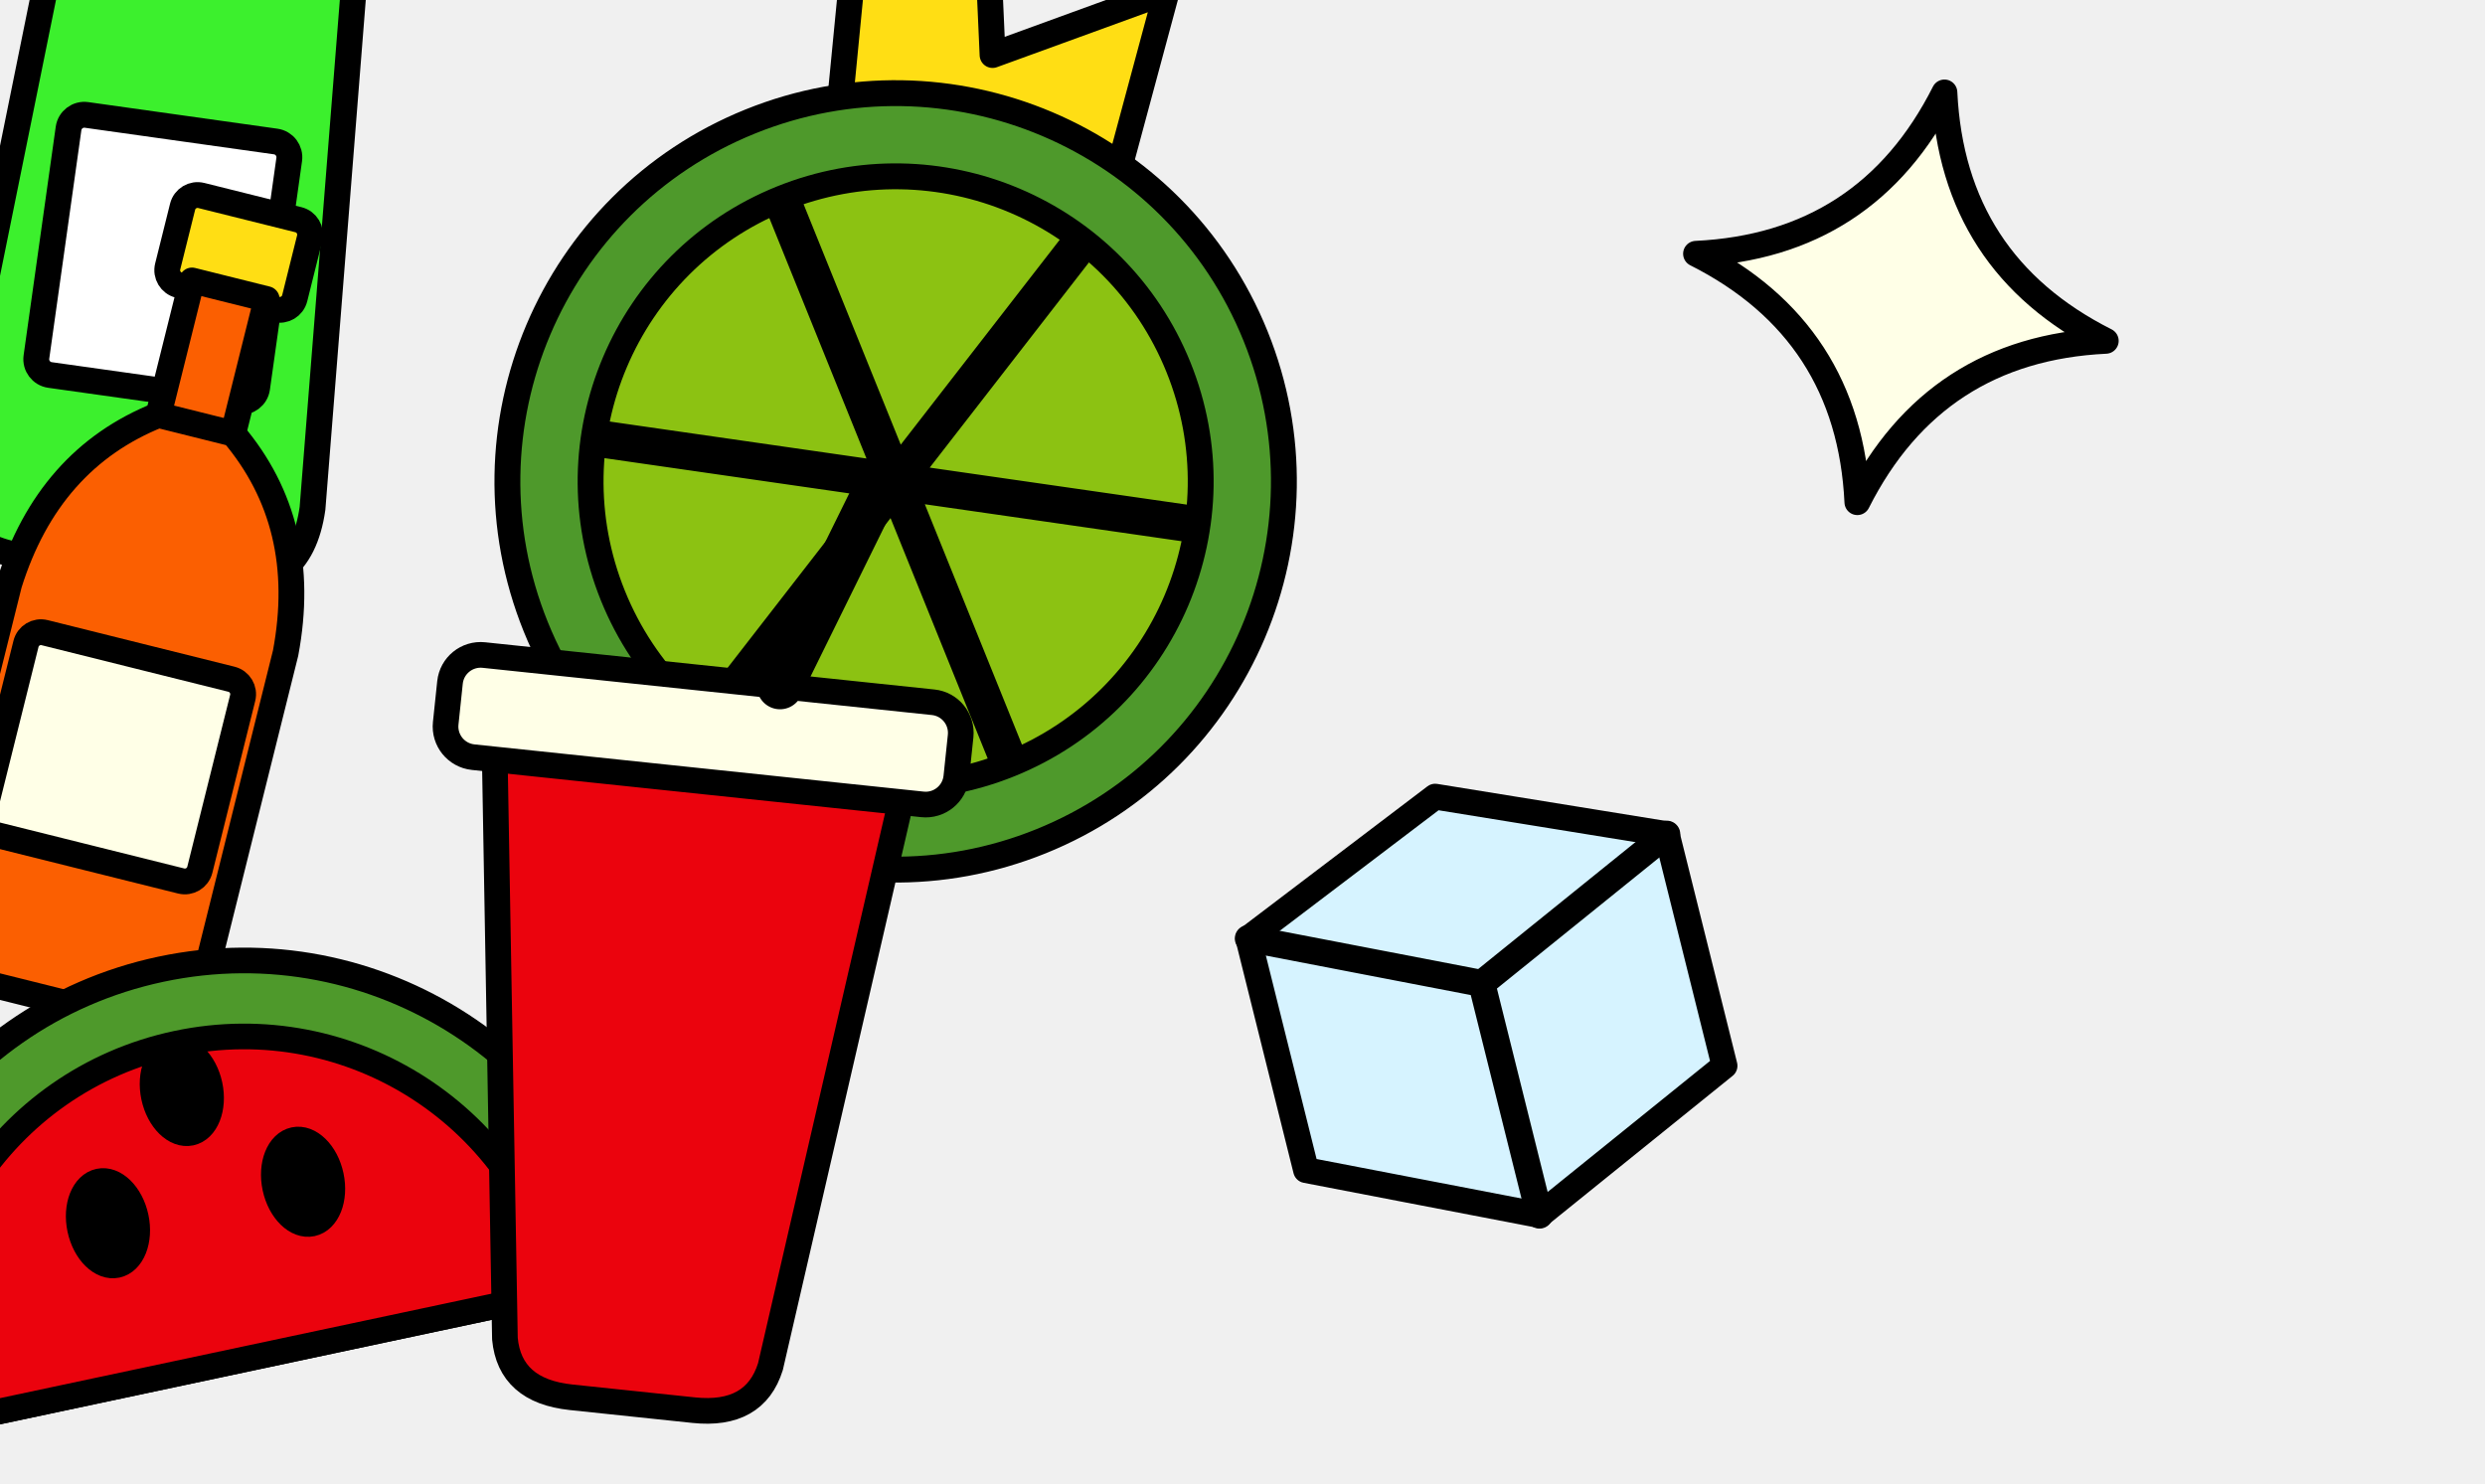
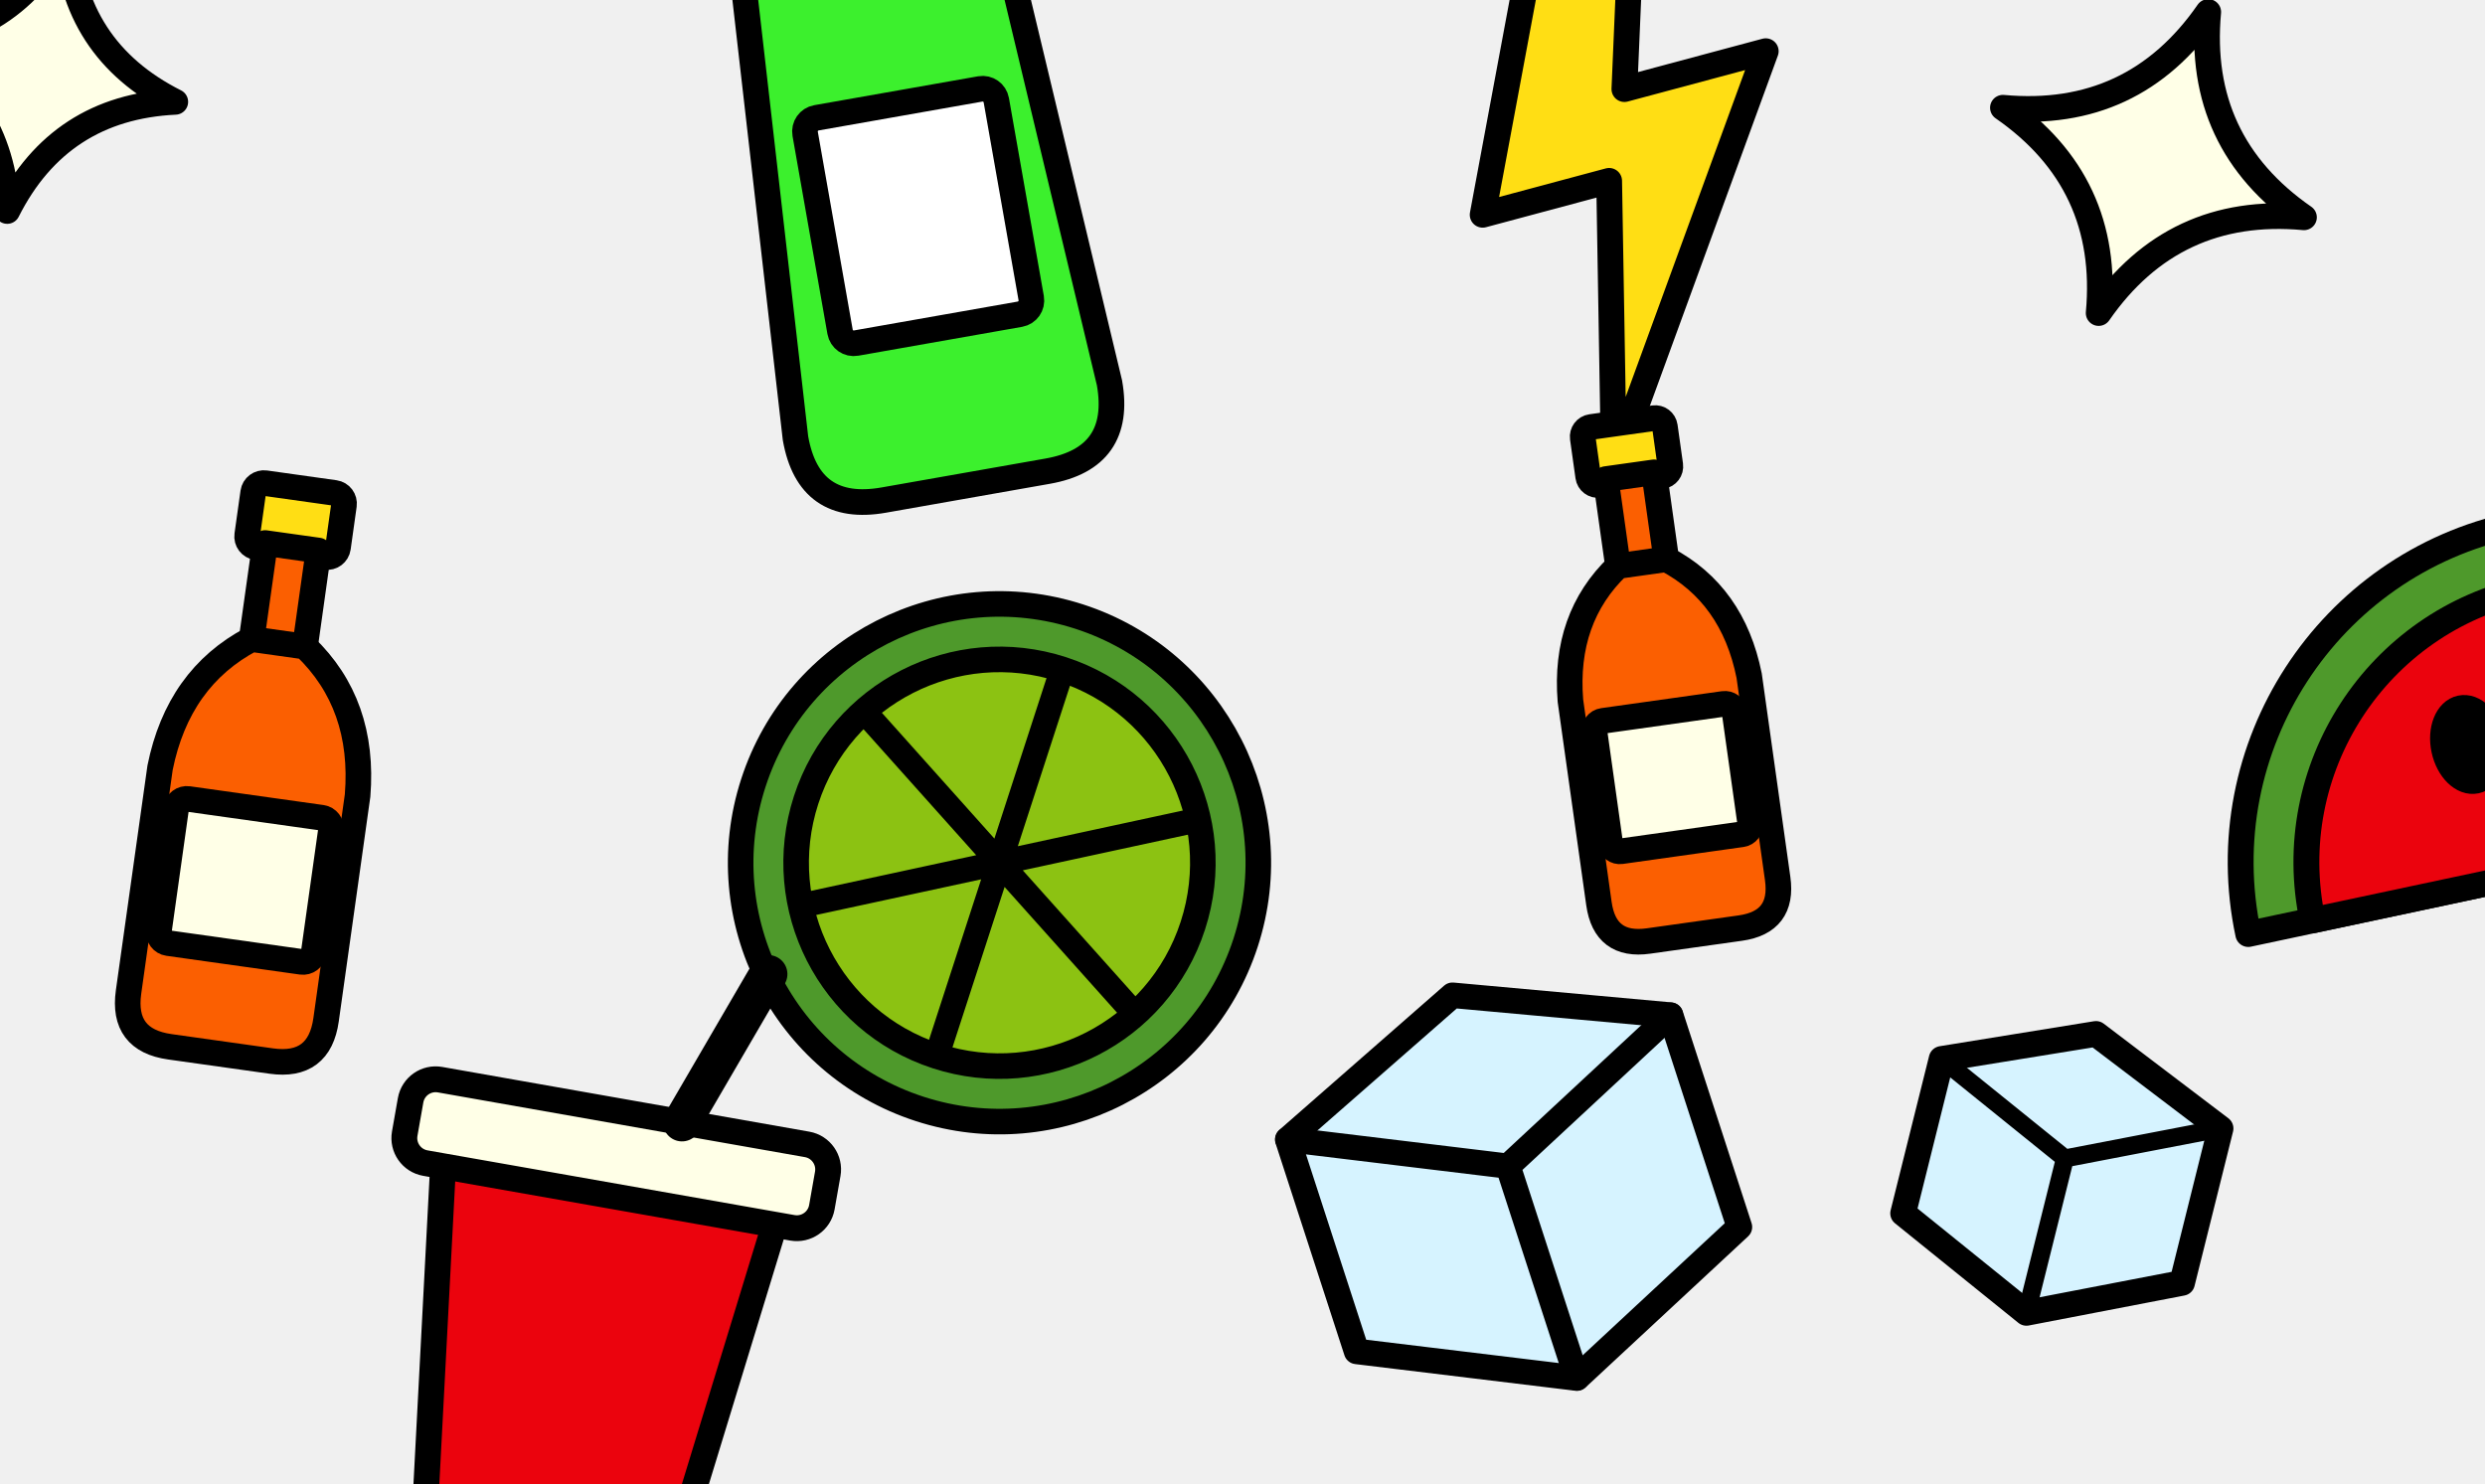
<svg xmlns="http://www.w3.org/2000/svg" viewBox="0 0 968 578" width="968" height="578">
  <defs>
    <g id="pouch">
      <path d="M46 2 h28 a6 6 0 0 1 6 6 v16 a6 6 0 0 1-6 6 h-28 a6 6 0 0 1-6-6 v-16 a6 6 0 0 1 6-6z" fill="#fff" />
      <path d="M52 28 h16 v16 h-16z" fill="#fff" />
      <path d="M22 44 L98 44 L106 176 Q106 198 84 198 L36 198 Q14 198 14 176 Z" fill="#3cf02d" />
      <rect x="32" y="86" width="56" height="66" rx="4" fill="#fff" />
    </g>
    <g id="bottle">
      <rect x="38" y="2" width="34" height="24" rx="4" fill="#ffde14" />
      <rect x="45" y="24" width="20" height="38" fill="#fb5f01" />
      <path d="M45 60 Q20 78 18 112 L18 196 Q18 214 36 214 L74 214 Q92 214 92 196 L92 112 Q90 78 65 60 Z" fill="#fb5f01" />
      <rect x="26" y="122" width="58" height="54" rx="4" fill="#ffffe7" />
    </g>
    <g id="melon">
      <path d="M8 100 A 84 84 0 0 1 176 100 Z" fill="#4e992b" />
      <path d="M24 100 A 68 68 0 0 1 160 100 Z" fill="#eb030d" />
      <ellipse cx="70" cy="66" rx="6" ry="9" fill="#000" />
      <ellipse cx="112" cy="66" rx="6" ry="9" fill="#000" />
      <ellipse cx="91" cy="42" rx="6" ry="9" fill="#000" />
    </g>
    <g id="bolt">
      <path d="M58 4 L14 96 L48 96 L30 168 L96 74 L58 74 L80 4 Z" fill="#ffde14" />
    </g>
    <g id="lime">
      <circle cx="90" cy="90" r="84" fill="#4e992b" />
      <circle cx="90" cy="90" r="66" fill="#8cc212" />
      <path d="M90 90 L90 26 M90 90 L145 58 M90 90 L145 122 M90 90 L90 154 M90 90 L35 122 M90 90 L35 58" stroke="#000" stroke-width="8" stroke-linecap="round" fill="none" />
    </g>
    <g id="cup">
      <path d="M20 34 L100 34 L86 148 Q84 158 72 158 L48 158 Q36 158 34 148 Z" fill="#eb030d" />
      <rect x="10" y="16" width="100" height="20" rx="6" fill="#ffffe7" />
      <path d="M74 16 L88 -22" stroke="#000" stroke-width="9" stroke-linecap="round" />
    </g>
    <g id="ice">
      <path d="M14 30 L70 6 L126 30 L126 92 L70 118 L14 92 Z" fill="#d6f3ff" />
      <path d="M14 30 L70 56 L126 30 M70 56 L70 118" stroke="#000" stroke-width="7" fill="none" />
    </g>
    <g id="sparkle">
      <path d="M50 2 Q60 40 98 50 Q60 60 50 98 Q40 60 2 50 Q40 40 50 2 Z" fill="#ffffe7" />
    </g>
  </defs>
  <g stroke="#000" stroke-width="9" stroke-linejoin="round" stroke-linecap="round">
-     <use href="#pouch" transform="translate(-3,-95) rotate(8) scale(1.55)" stroke-width="6.5" />
-     <use href="#bottle" transform="translate(18,58) rotate(14) scale(1.5)" stroke-width="6.7" />
-     <use href="#melon" transform="translate(-110,384) rotate(-12) scale(1.85)" stroke-width="5.4" />
-     <use href="#bolt" transform="translate(235,-73) rotate(-20) scale(1.9)" stroke-width="5.3" />
-     <use href="#lime" transform="translate(138,98) rotate(-22) scale(1.8)" stroke-width="5.6" />
-     <use href="#cup" transform="translate(160,220) rotate(6) scale(2.0)" stroke-width="5.0" />
-     <use href="#ice" transform="translate(455,327) rotate(-14) scale(1.5)" stroke-width="6.7" />
-     <use href="#sparkle" transform="translate(675,15) rotate(12) scale(1.7)" stroke-width="5.9" />
+     <use href="#sparkle" transform="translate(-30,-40) rotate(12) scale(1.15)" stroke-width="8.7" />
+     <use href="#pouch" transform="translate(250,-60) rotate(-10) scale(1.35)" stroke-width="7.4" />
+     <use href="#bolt" transform="translate(520,-50) rotate(-15) scale(1.5)" stroke-width="6.7" />
+     <use href="#sparkle" transform="translate(800,-20) rotate(20) scale(1.3)" stroke-width="7.7" />
+     <use href="#bottle" transform="translate(60,180) rotate(8) scale(1.05)" stroke-width="9.5" />
+     <use href="#lime" transform="translate(320,200) rotate(18) scale(1.2)" stroke-width="8.3" />
+     <use href="#bottle" transform="translate(580,170) rotate(-8) scale(0.95)" stroke-width="10.5" />
+     <use href="#melon" transform="translate(830,210) rotate(-12) scale(1.6)" stroke-width="6.3" />
+     <use href="#cup" transform="translate(150,390) rotate(10) scale(1.65)" stroke-width="6.1" />
+     <use href="#ice" transform="translate(470,410) rotate(-18) scale(1.4)" stroke-width="7.1" />
+     <use href="#ice" transform="translate(750,380) rotate(14) scale(1.0)" stroke-width="10.0" />
  </g>
</svg>
